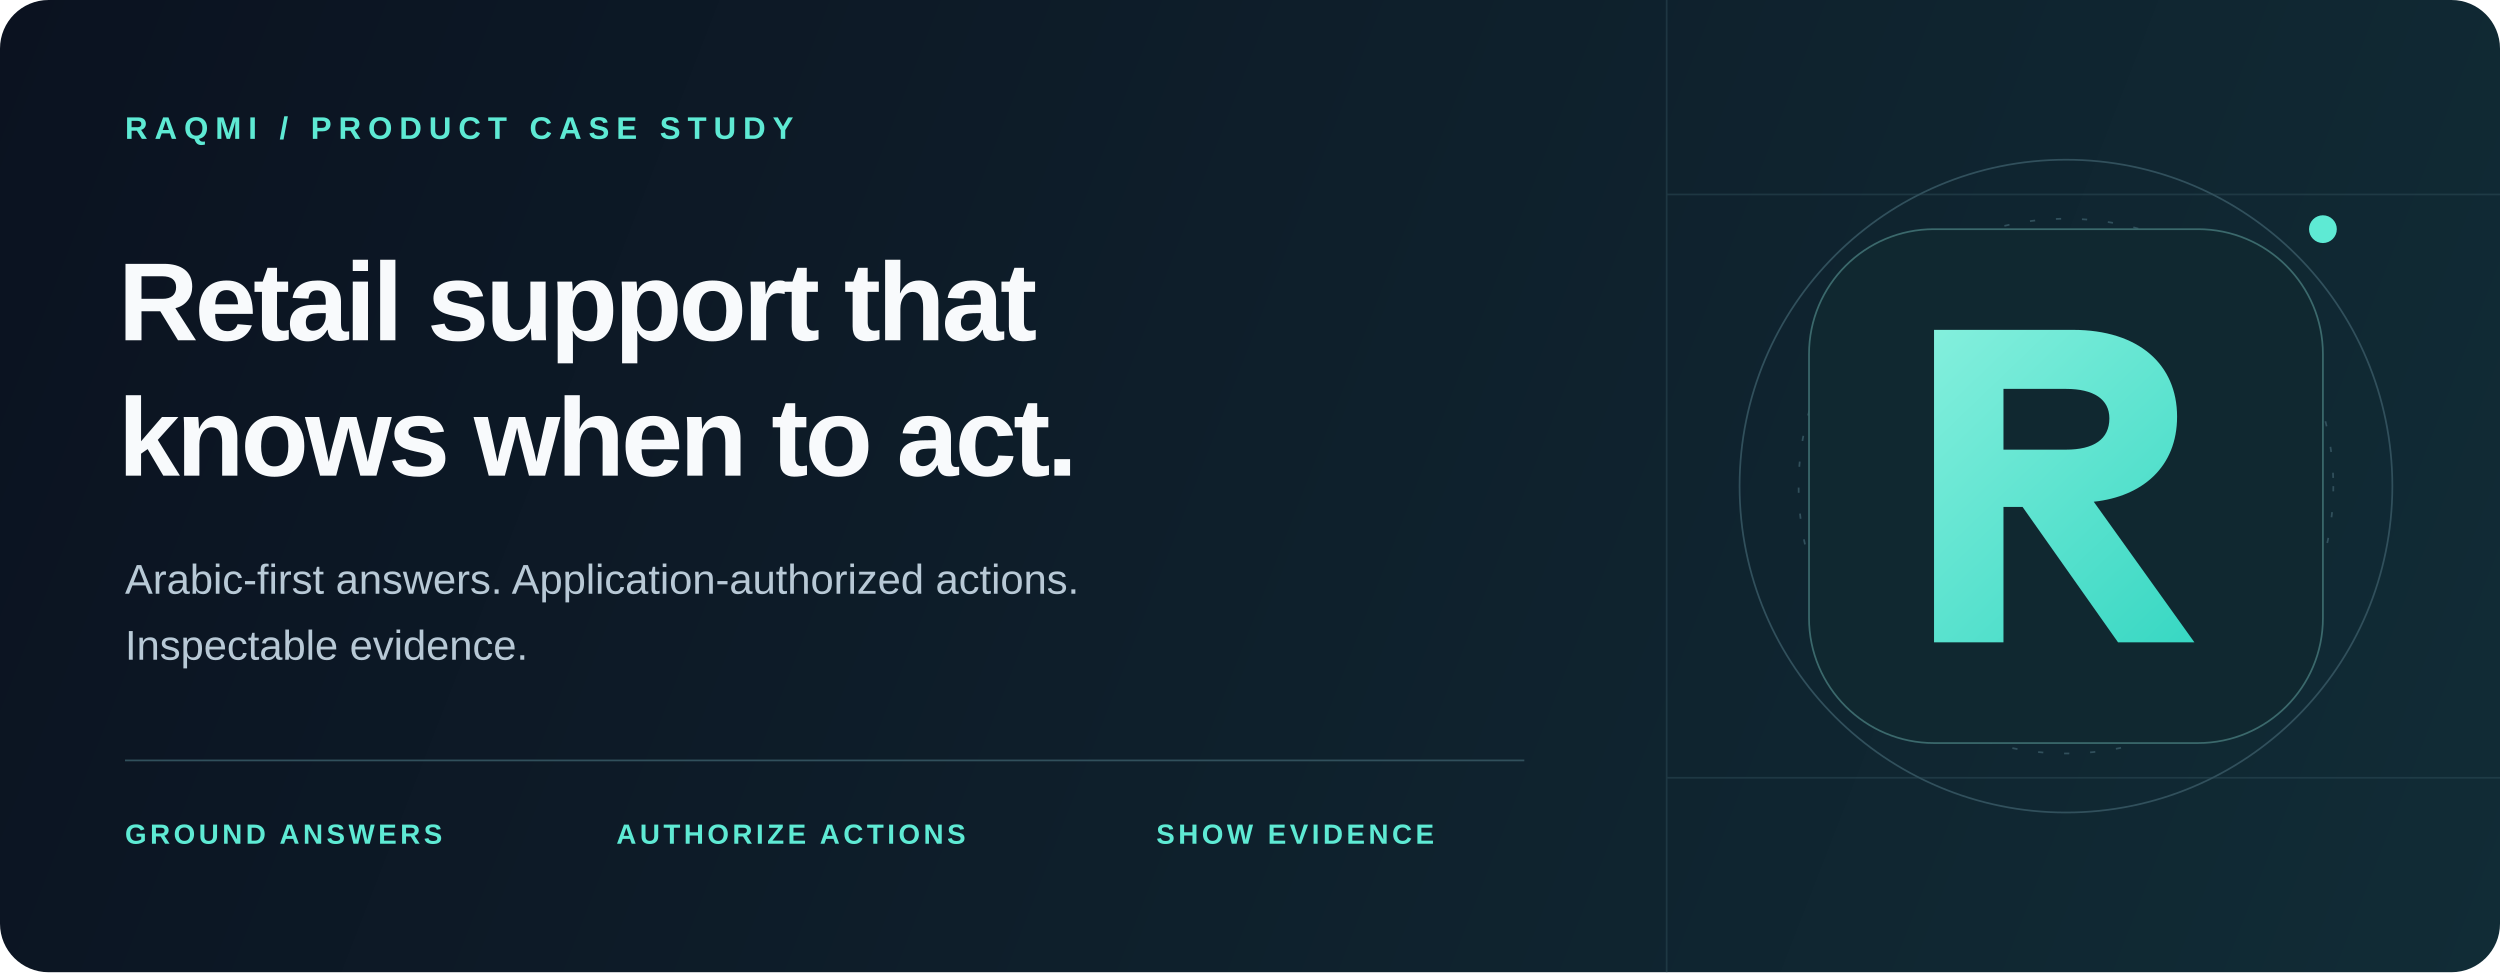
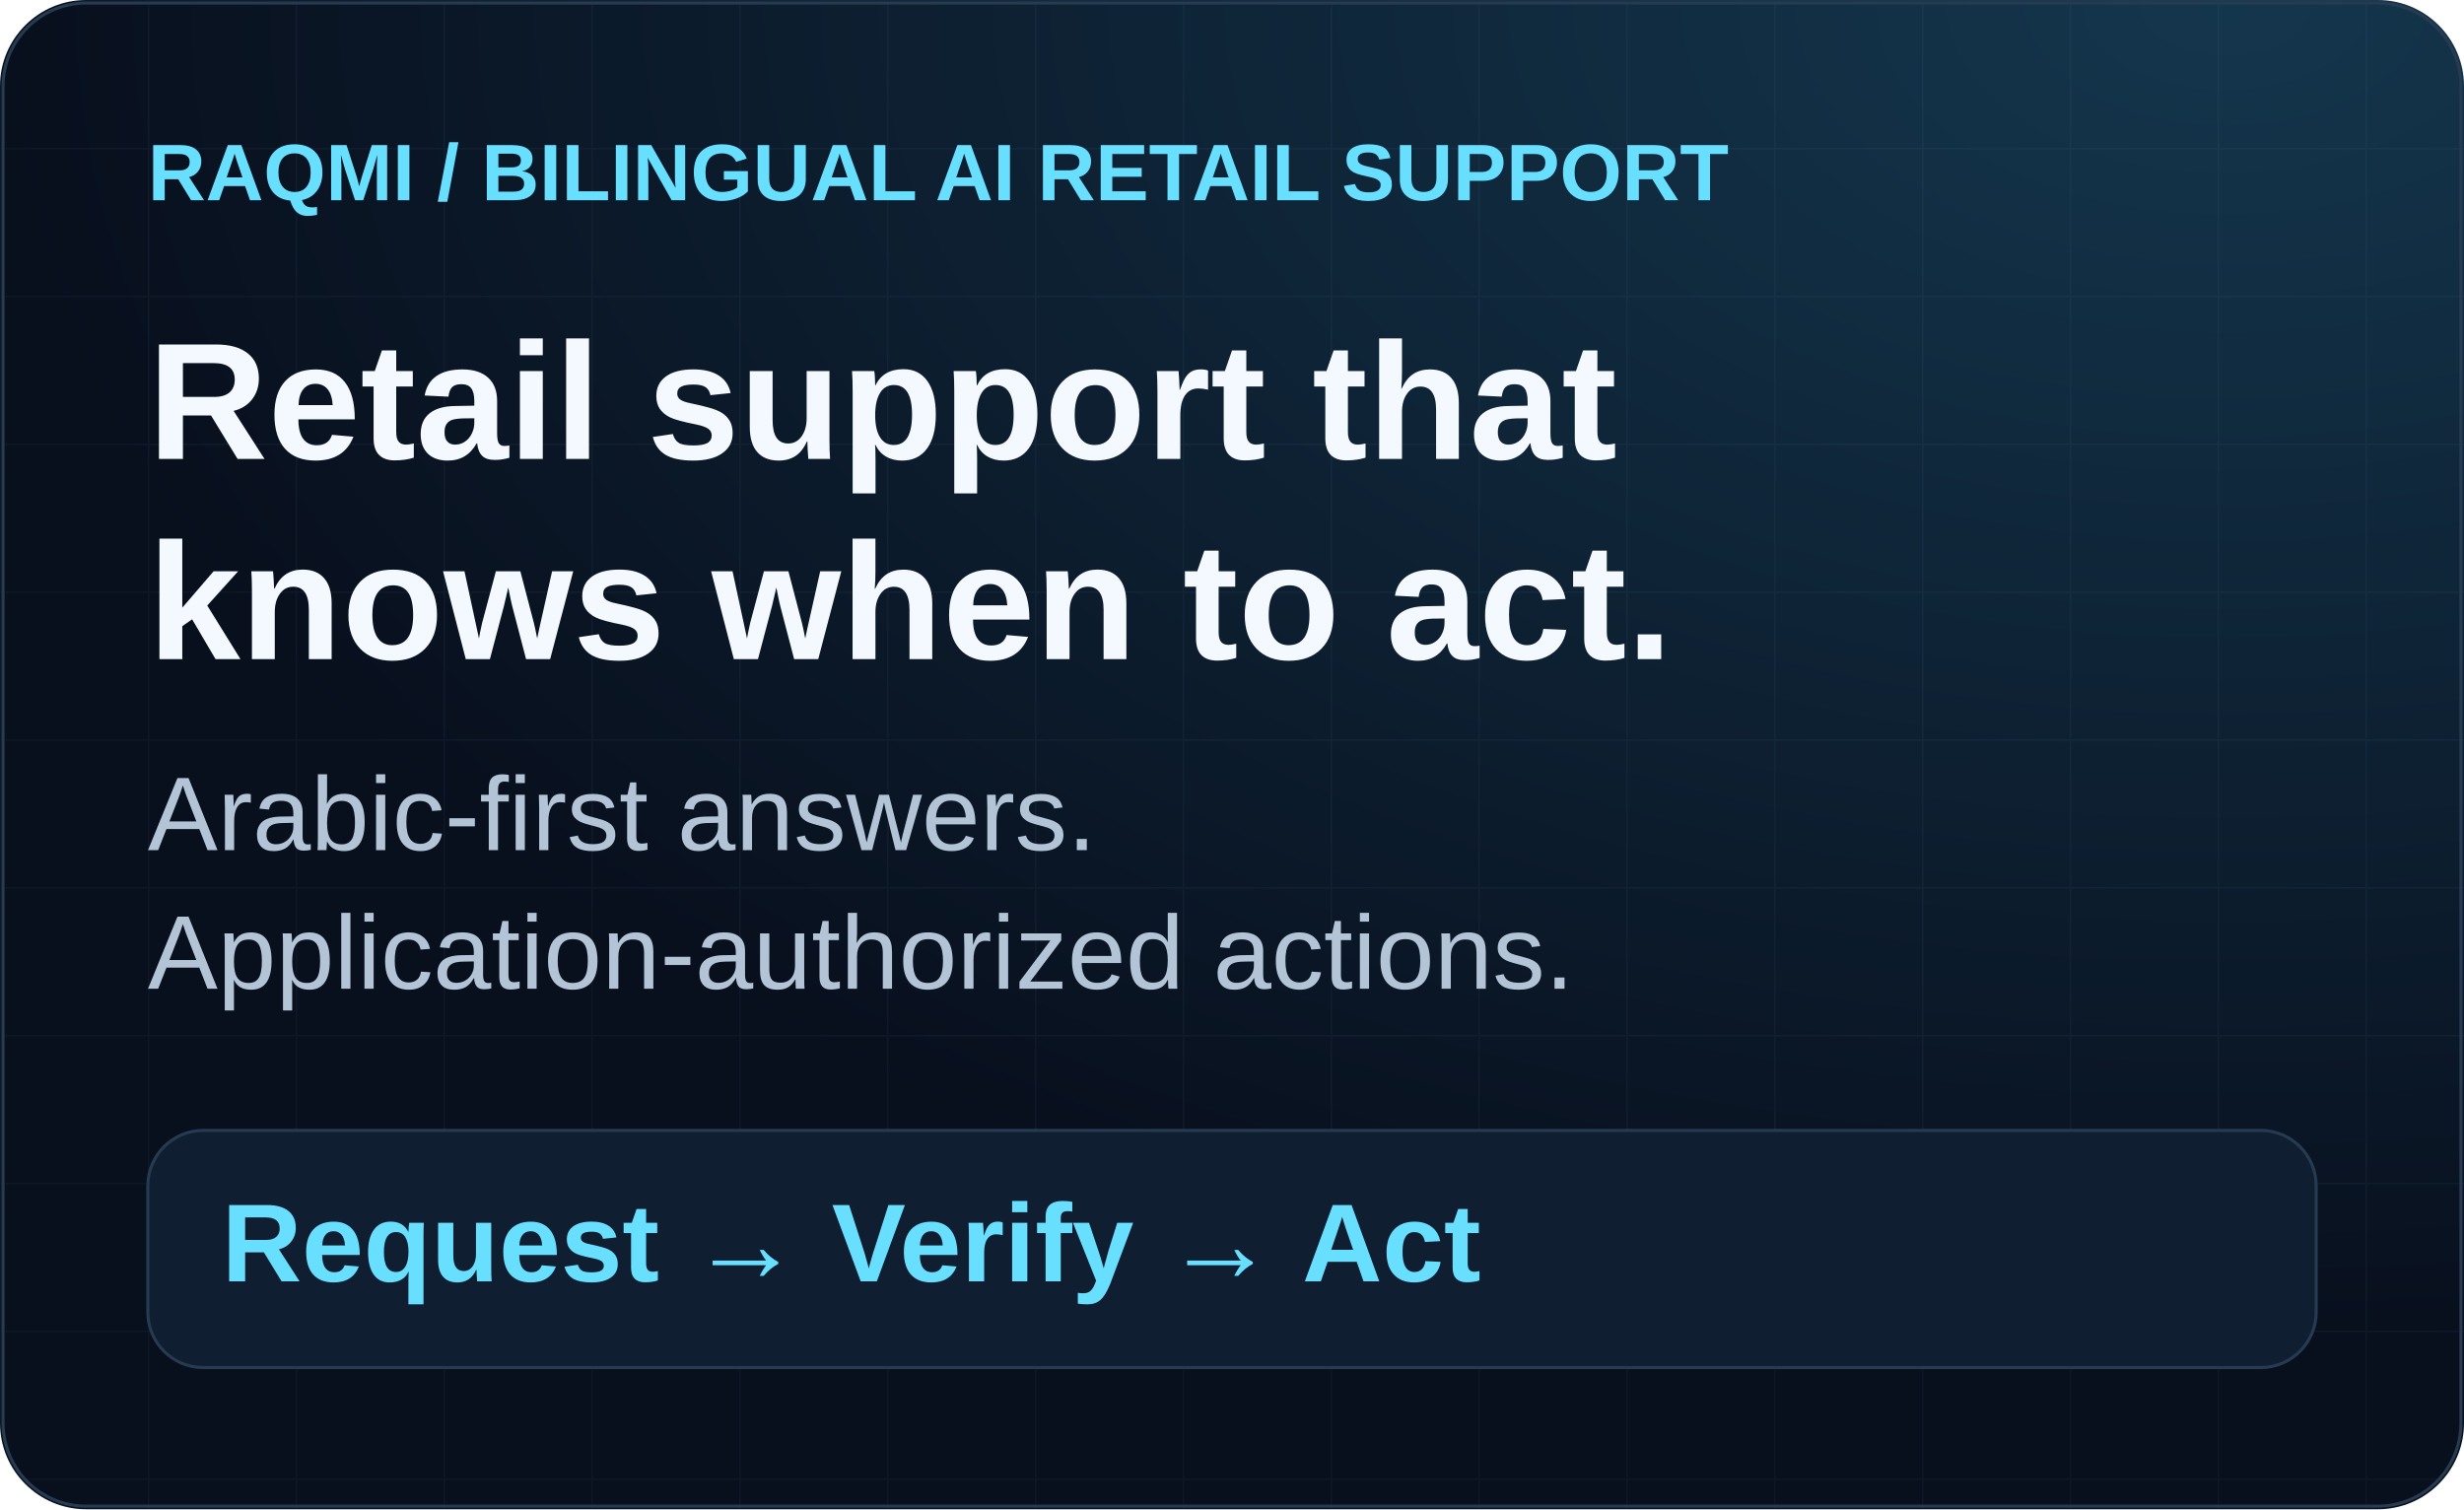
- <svg xmlns="http://www.w3.org/2000/svg" width="1440" height="560" viewBox="0 0 1440 560" fill="none" role="img" aria-labelledby="title description">
+ <svg xmlns="http://www.w3.org/2000/svg" width="800" height="490" viewBox="0 0 800 490" role="img" aria-labelledby="title desc">
  <defs>
-     <linearGradient id="background" x1="0" y1="0" x2="1440" y2="560" gradientUnits="userSpaceOnUse">
-       <stop stop-color="#0B1220" />
-       <stop offset="1" stop-color="#112C36" />
-     </linearGradient>
-     <linearGradient id="accent" x1="1050" y1="160" x2="1280" y2="400" gradientUnits="userSpaceOnUse">
-       <stop stop-color="#99F6E4" />
-       <stop offset="1" stop-color="#2DD4BF" />
-     </linearGradient>
+     <radialGradient id="glow" cx="90%" cy="0%" r="90%">
+       <stop stop-color="#14364D" />
+       <stop offset="1" stop-color="#080F1D" />
+     </radialGradient>
+     <pattern id="grid" width="48" height="48" patternUnits="userSpaceOnUse">
+       <path d="M48 0H0V48" fill="none" stroke="#A5D9FF" stroke-opacity=".045" />
+     </pattern>
  </defs>
-   <rect width="1440" height="560" rx="28" fill="url(#background)" />
-   <path d="M960 0V560M1440 112H960M1440 448H960" stroke="#31505C" stroke-opacity="0.45" />
-   <circle cx="1190" cy="280" r="188" stroke="#31505C" />
-   <circle cx="1190" cy="280" r="154" stroke="#31505C" stroke-dasharray="3 12" />
-   <rect x="1042" y="132" width="296" height="296" rx="72" fill="#102830" stroke="#3B696C" />
-   <path d="M1114 370V190H1194C1232 190 1254 210 1254 240C1254 269 1234 286 1206 289L1264 370H1220L1165 292H1154V370H1114ZM1154 224V259H1190C1206 259 1215 253 1215 241C1215 230 1206 224 1190 224H1154Z" fill="url(#accent)" />
-   <circle cx="1338" cy="132" r="8" fill="#5EEAD4" />
+   <rect width="800" height="490" rx="28" fill="url(#glow)" />
+   <rect width="800" height="490" rx="28" fill="url(#grid)" />
+   <rect x="1" y="1" width="798" height="488" rx="27" fill="none" stroke="#263A50" />
  <g font-family="Arial, Helvetica, sans-serif">
-     <text x="72" y="80" fill="#5EEAD4" font-size="18" font-weight="700" letter-spacing="4">RAQMI / PRODUCT CASE STUDY</text>
-     <text x="68" y="196" fill="#F8FAFC" font-size="64" font-weight="700" letter-spacing="-2">Retail support that</text>
-     <text x="68" y="274" fill="#F8FAFC" font-size="64" font-weight="700" letter-spacing="-2">knows when to act.</text>
-     <text x="72" y="342" fill="#B8C9D6" font-size="24">Arabic-first answers. Application-authorized actions.</text>
-     <text x="72" y="380" fill="#B8C9D6" font-size="24">Inspectable evidence.</text>
-     <path d="M72 438H878" stroke="#31505C" />
-     <text x="72" y="486" fill="#5EEAD4" font-size="16" font-weight="700" letter-spacing="2">GROUND ANSWERS</text>
-     <text x="355" y="486" fill="#5EEAD4" font-size="16" font-weight="700" letter-spacing="2">AUTHORIZE ACTIONS</text>
-     <text x="666" y="486" fill="#5EEAD4" font-size="16" font-weight="700" letter-spacing="2">SHOW EVIDENCE</text>
+     <text x="48" y="65" fill="#69DFFF" font-size="26" font-weight="600">RAQMI / BILINGUAL AI RETAIL SUPPORT</text>
+     <text x="48" y="149" fill="#F4F8FF" font-size="54" font-weight="700">Retail support that</text>
+     <text x="48" y="214" fill="#F4F8FF" font-size="54" font-weight="700">knows when to act.</text>
+     <text x="48" y="276" fill="#B3C4D7" font-size="34" font-weight="400">Arabic-first answers.</text>
+     <text x="48" y="321" fill="#B3C4D7" font-size="34" font-weight="400">Application-authorized actions.</text>
+     <rect x="48" y="367" width="704" height="77" rx="18" fill="#101E31" stroke="#263A50" />
+     <text x="72" y="416" fill="#69DFFF" font-size="36" font-weight="600">Request → Verify → Act</text>
  </g>
</svg>
